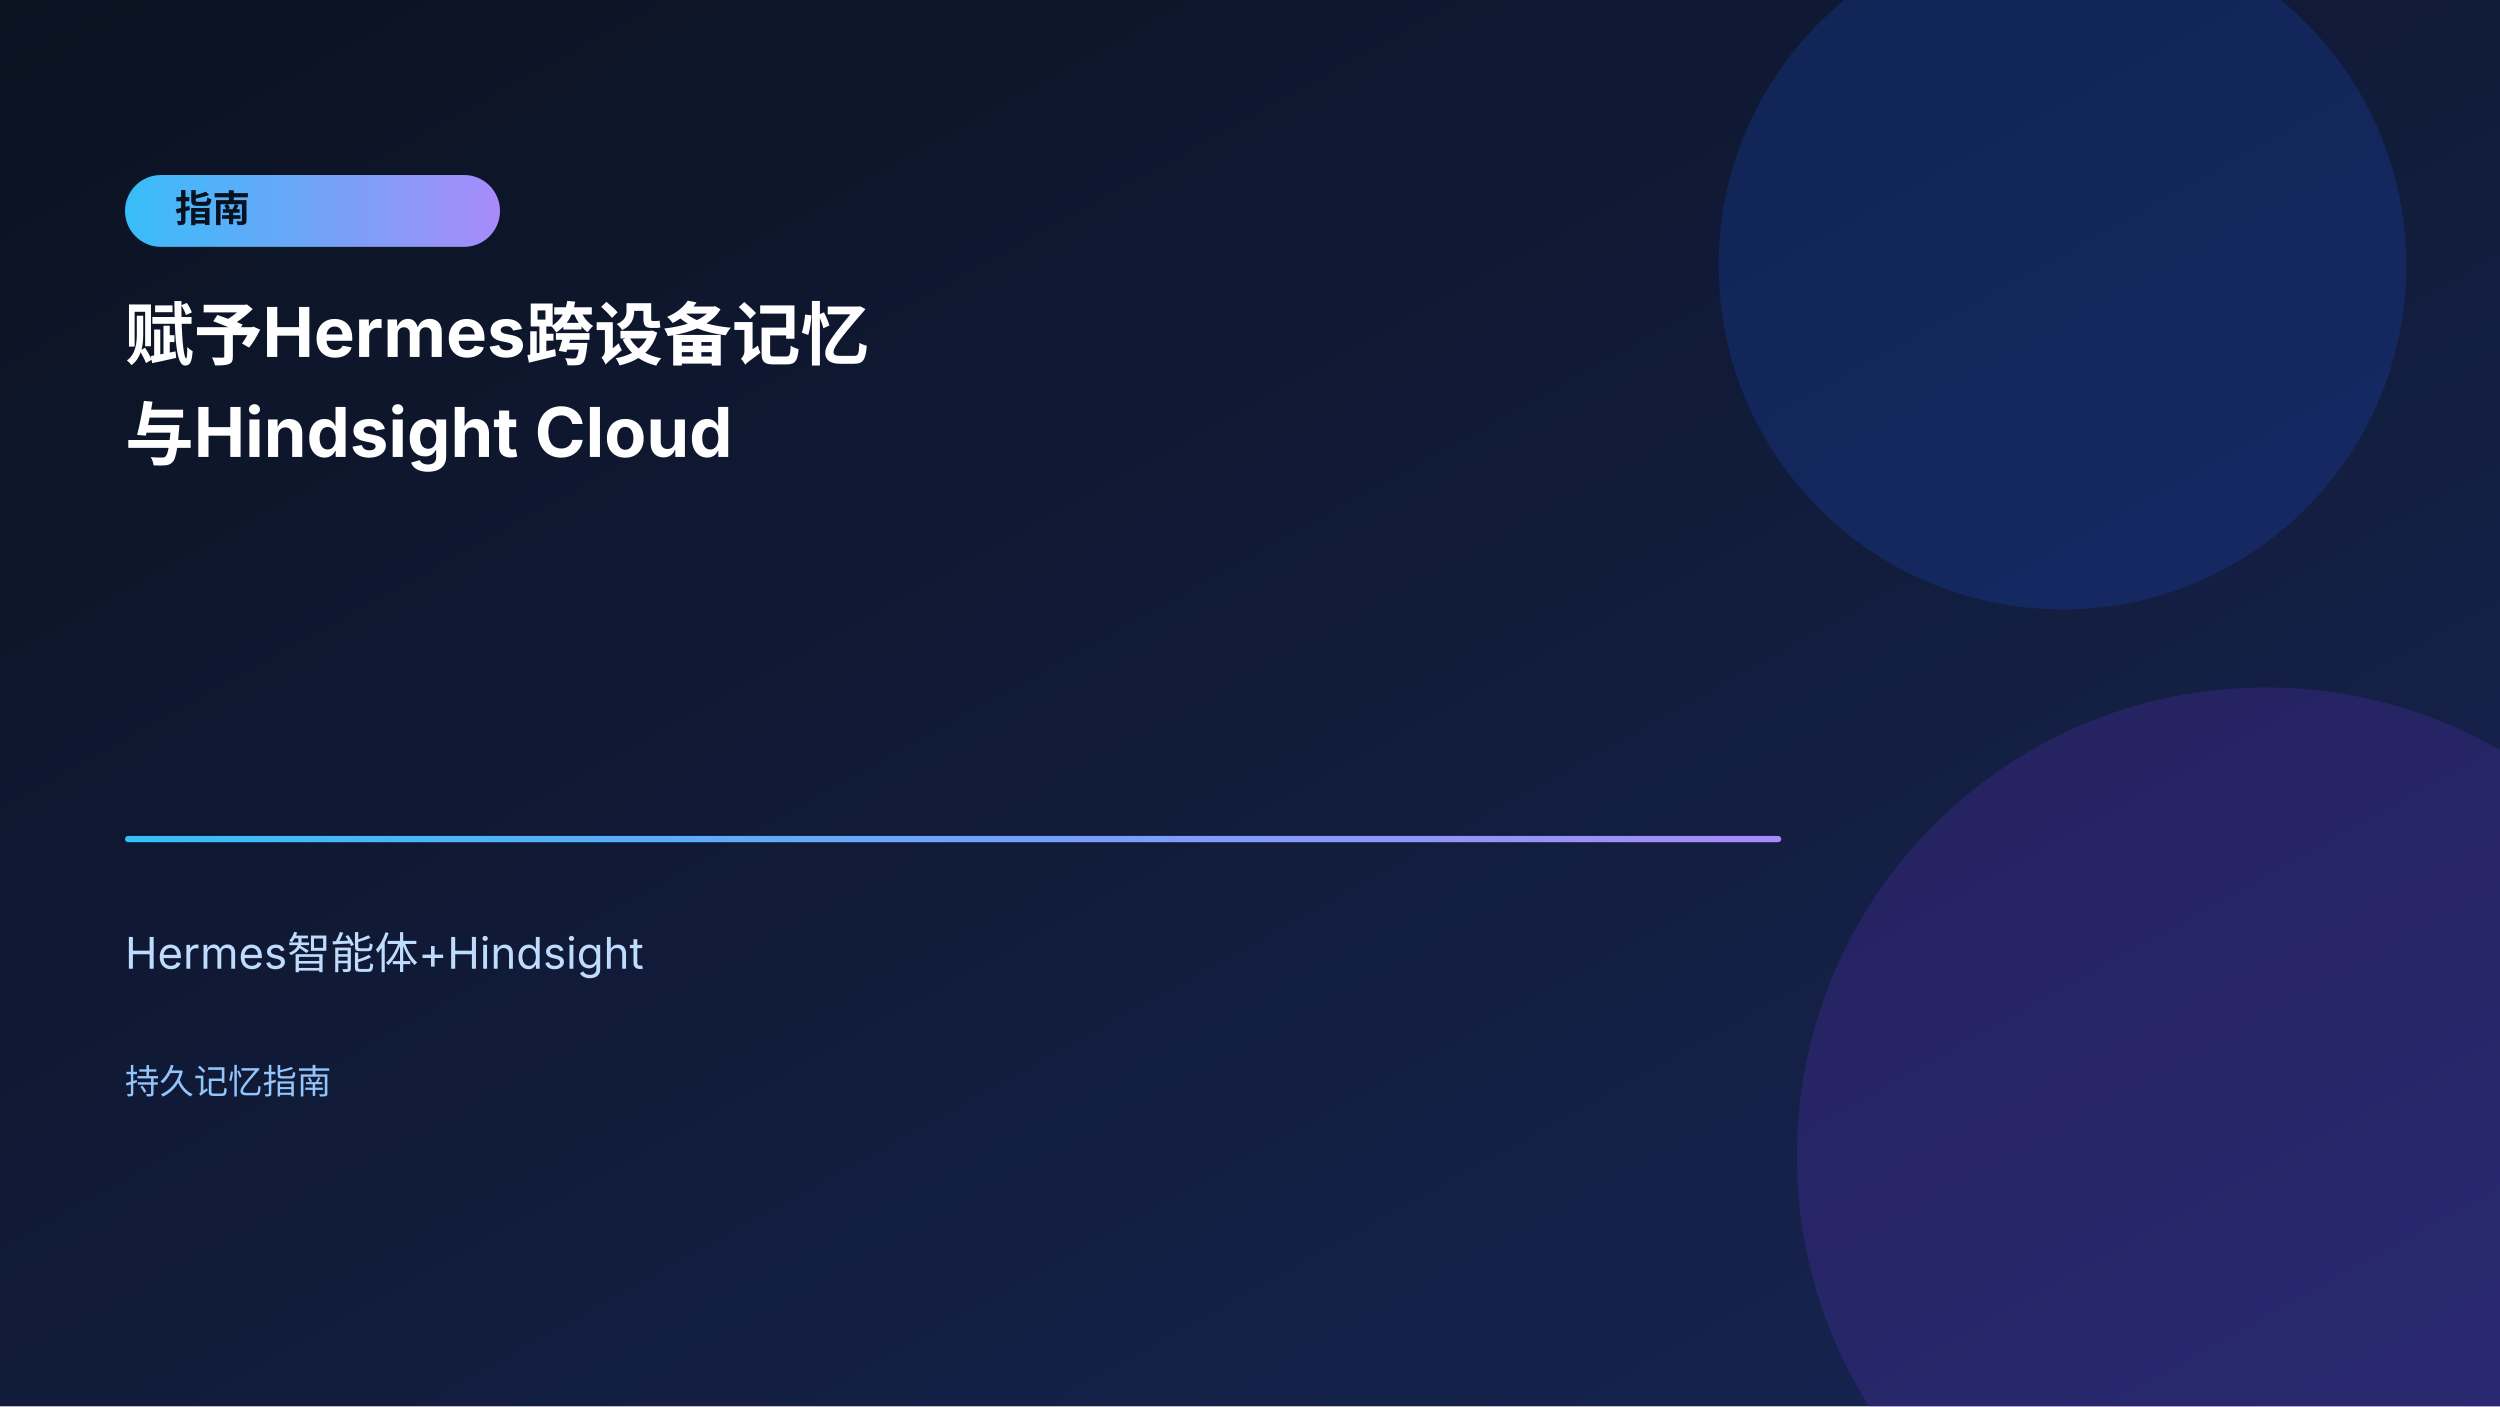
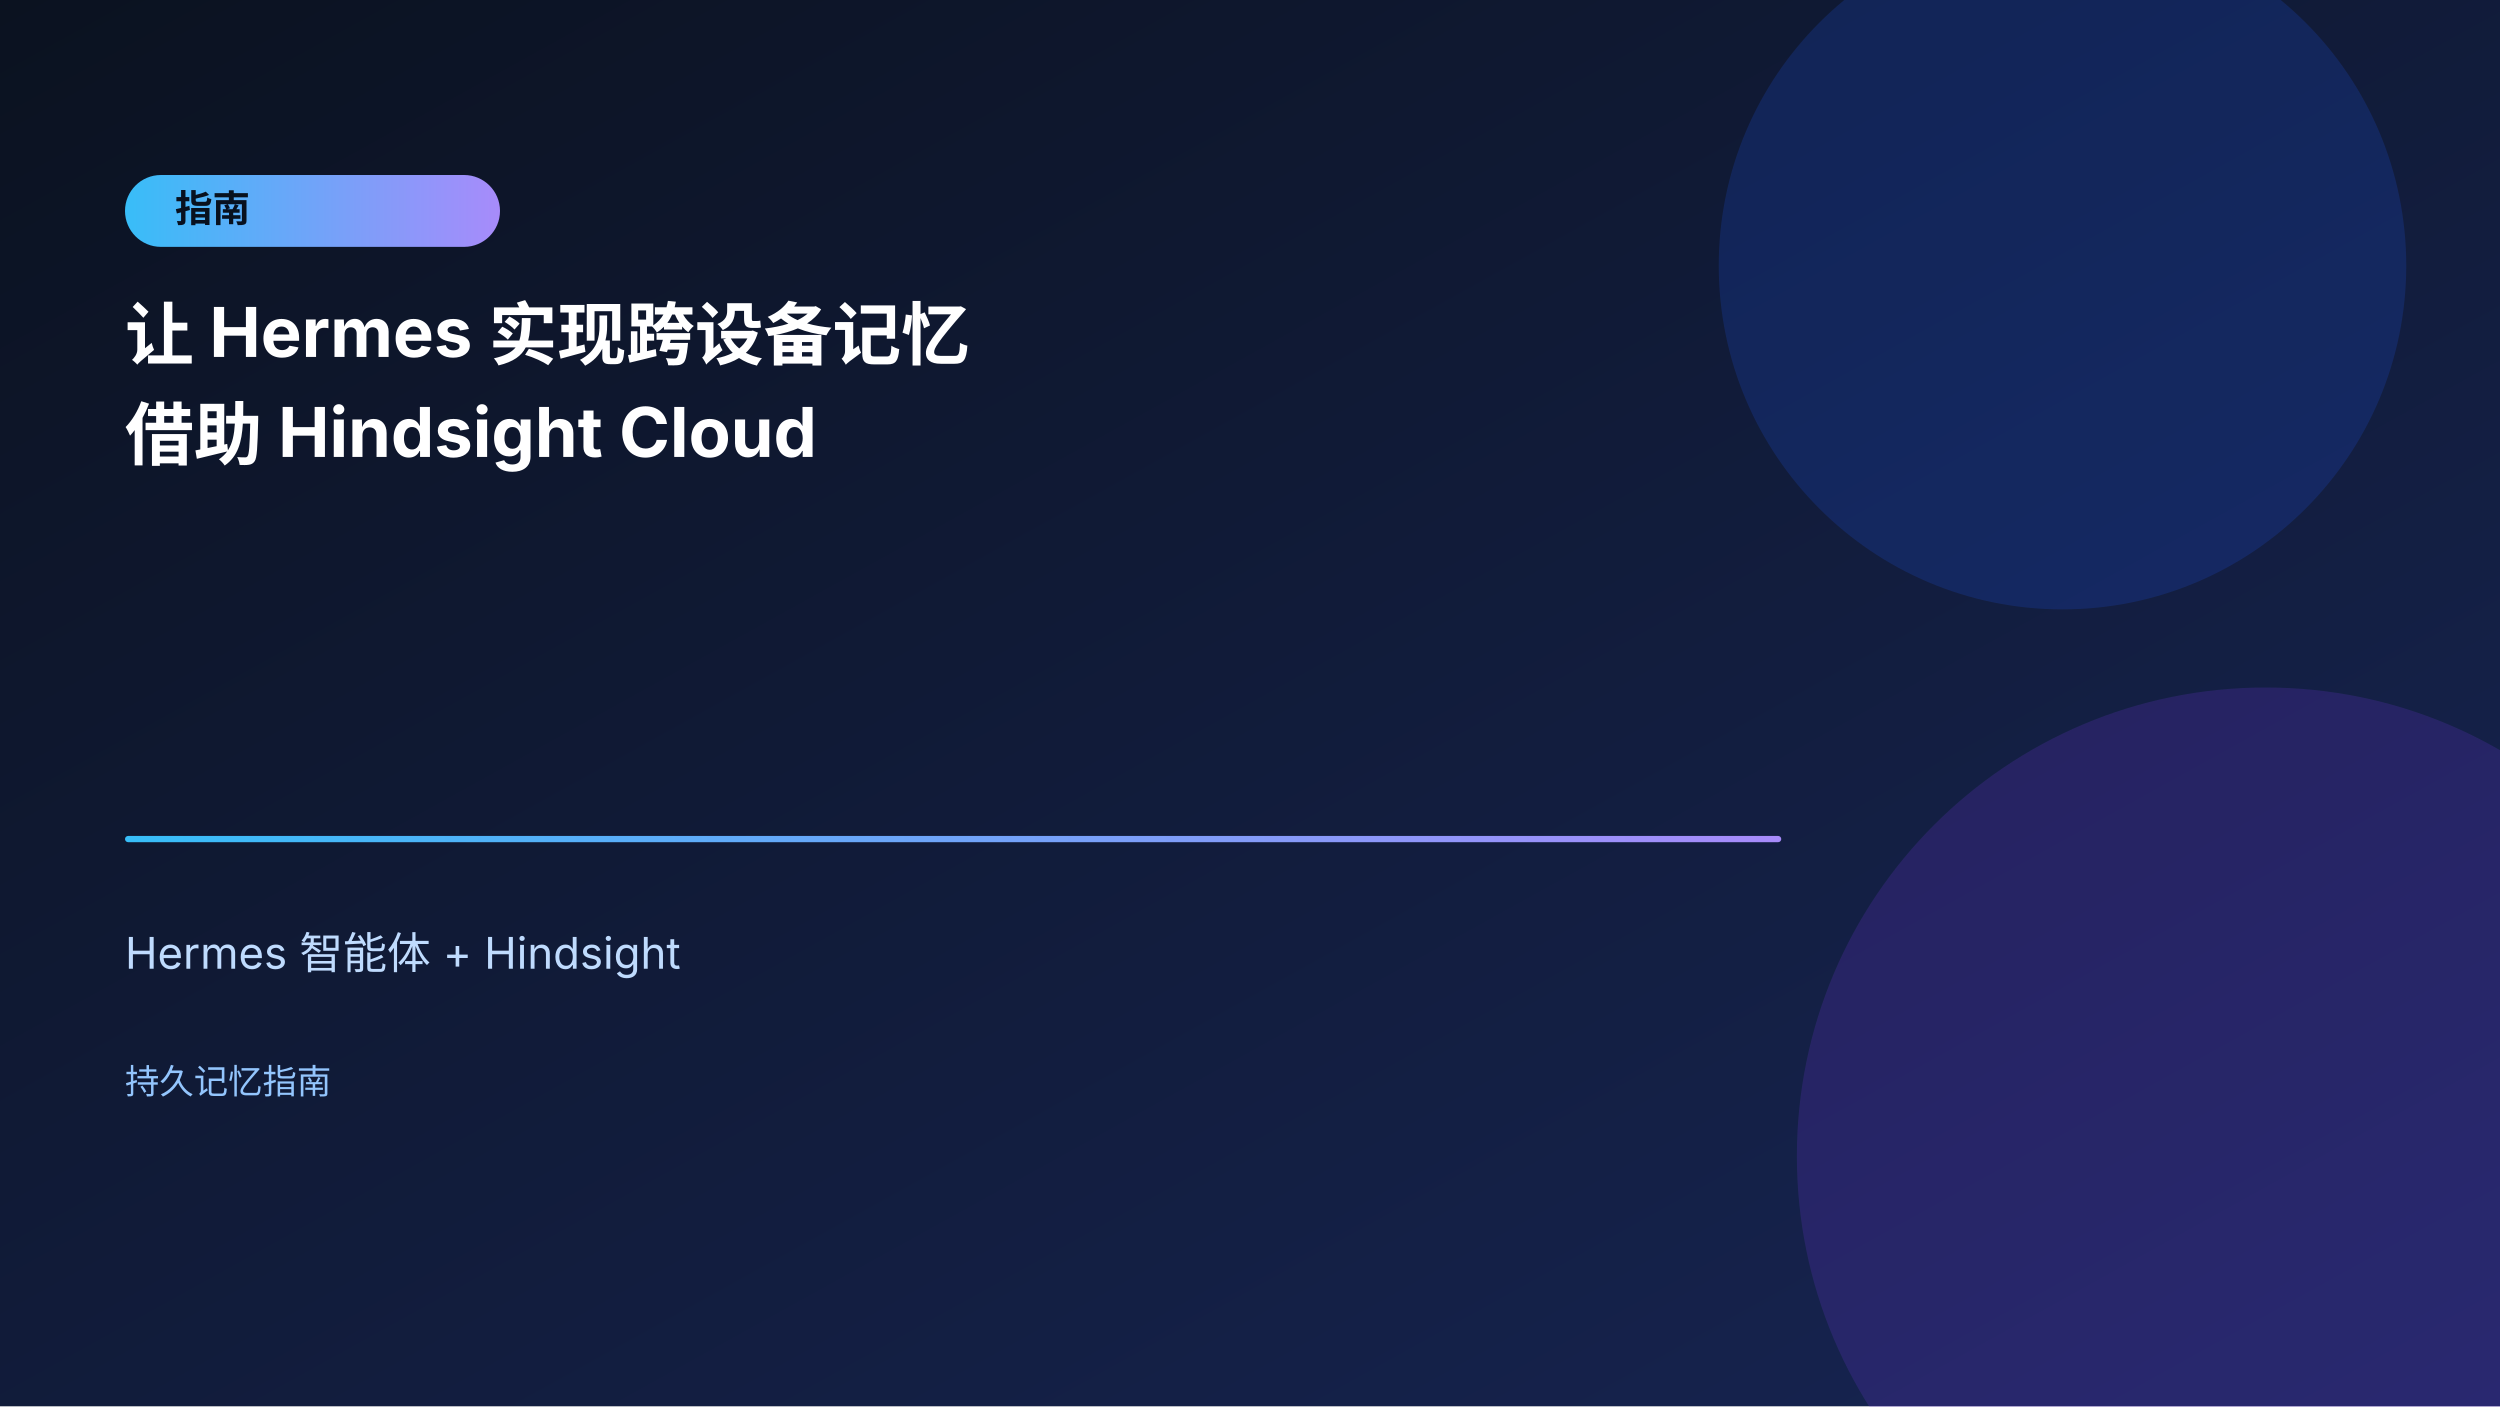
- <svg xmlns="http://www.w3.org/2000/svg" width="1600" height="900" viewBox="0 0 1600 900" role="img" aria-label="Guide: Give Hermes Cross-Device Memory with Hindsight Cloud">
+ <svg xmlns="http://www.w3.org/2000/svg" width="1600" height="900" viewBox="0 0 1600 900" role="img" aria-label="指南：借助 Hindsight Cloud 为 Hermes 提供跨设备记忆">
  <defs>
    <linearGradient id="bg" x1="0" y1="0" x2="1" y2="1">
      <stop offset="0%" stop-color="#0b1220" />
      <stop offset="100%" stop-color="#172554" />
    </linearGradient>
    <linearGradient id="accent" x1="0" y1="0" x2="1" y2="0">
      <stop offset="0%" stop-color="#38bdf8" />
      <stop offset="100%" stop-color="#a78bfa" />
    </linearGradient>
  </defs>
  <rect width="1600" height="900" fill="url(#bg)" />
  <circle cx="1320" cy="170" r="220" fill="#1d4ed8" opacity="0.22" />
  <circle cx="1450" cy="740" r="300" fill="#7c3aed" opacity="0.18" />
  <rect x="80" y="112" width="240" height="46" rx="23" fill="url(#accent)" />
  <text x="112" y="142" font-family="Inter, Arial, sans-serif" font-size="24" font-weight="800" fill="#08111f">指南</text>
-   <text x="80" y="230" font-family="Inter, Arial, sans-serif" font-size="44" font-weight="700" fill="#ffffff">赋予Hermes跨设备记忆</text>
-   <text x="80" y="294" font-family="Inter, Arial, sans-serif" font-size="44" font-weight="700" fill="#ffffff">与Hindsight Cloud</text>
+   <text x="80" y="230" font-family="Inter, Arial, sans-serif" font-size="44" font-weight="700" fill="#ffffff">让 Hermes 实现跨设备记忆</text>
+   <text x="80" y="294" font-family="Inter, Arial, sans-serif" font-size="44" font-weight="700" fill="#ffffff">借助 Hindsight Cloud</text>
  <rect x="80" y="535" width="1060" height="4" rx="2" fill="url(#accent)" />
-   <text x="80" y="620" font-family="Inter, Arial, sans-serif" font-size="28" fill="#bfdbfe">Hermes智能体+Hindsight</text>
+   <text x="80" y="620" font-family="Inter, Arial, sans-serif" font-size="28" fill="#bfdbfe">Hermes 智能体 + Hindsight</text>
  <text x="80" y="700" font-family="Inter, Arial, sans-serif" font-size="22" fill="#93c5fd">持久记忆指南</text>
</svg>
